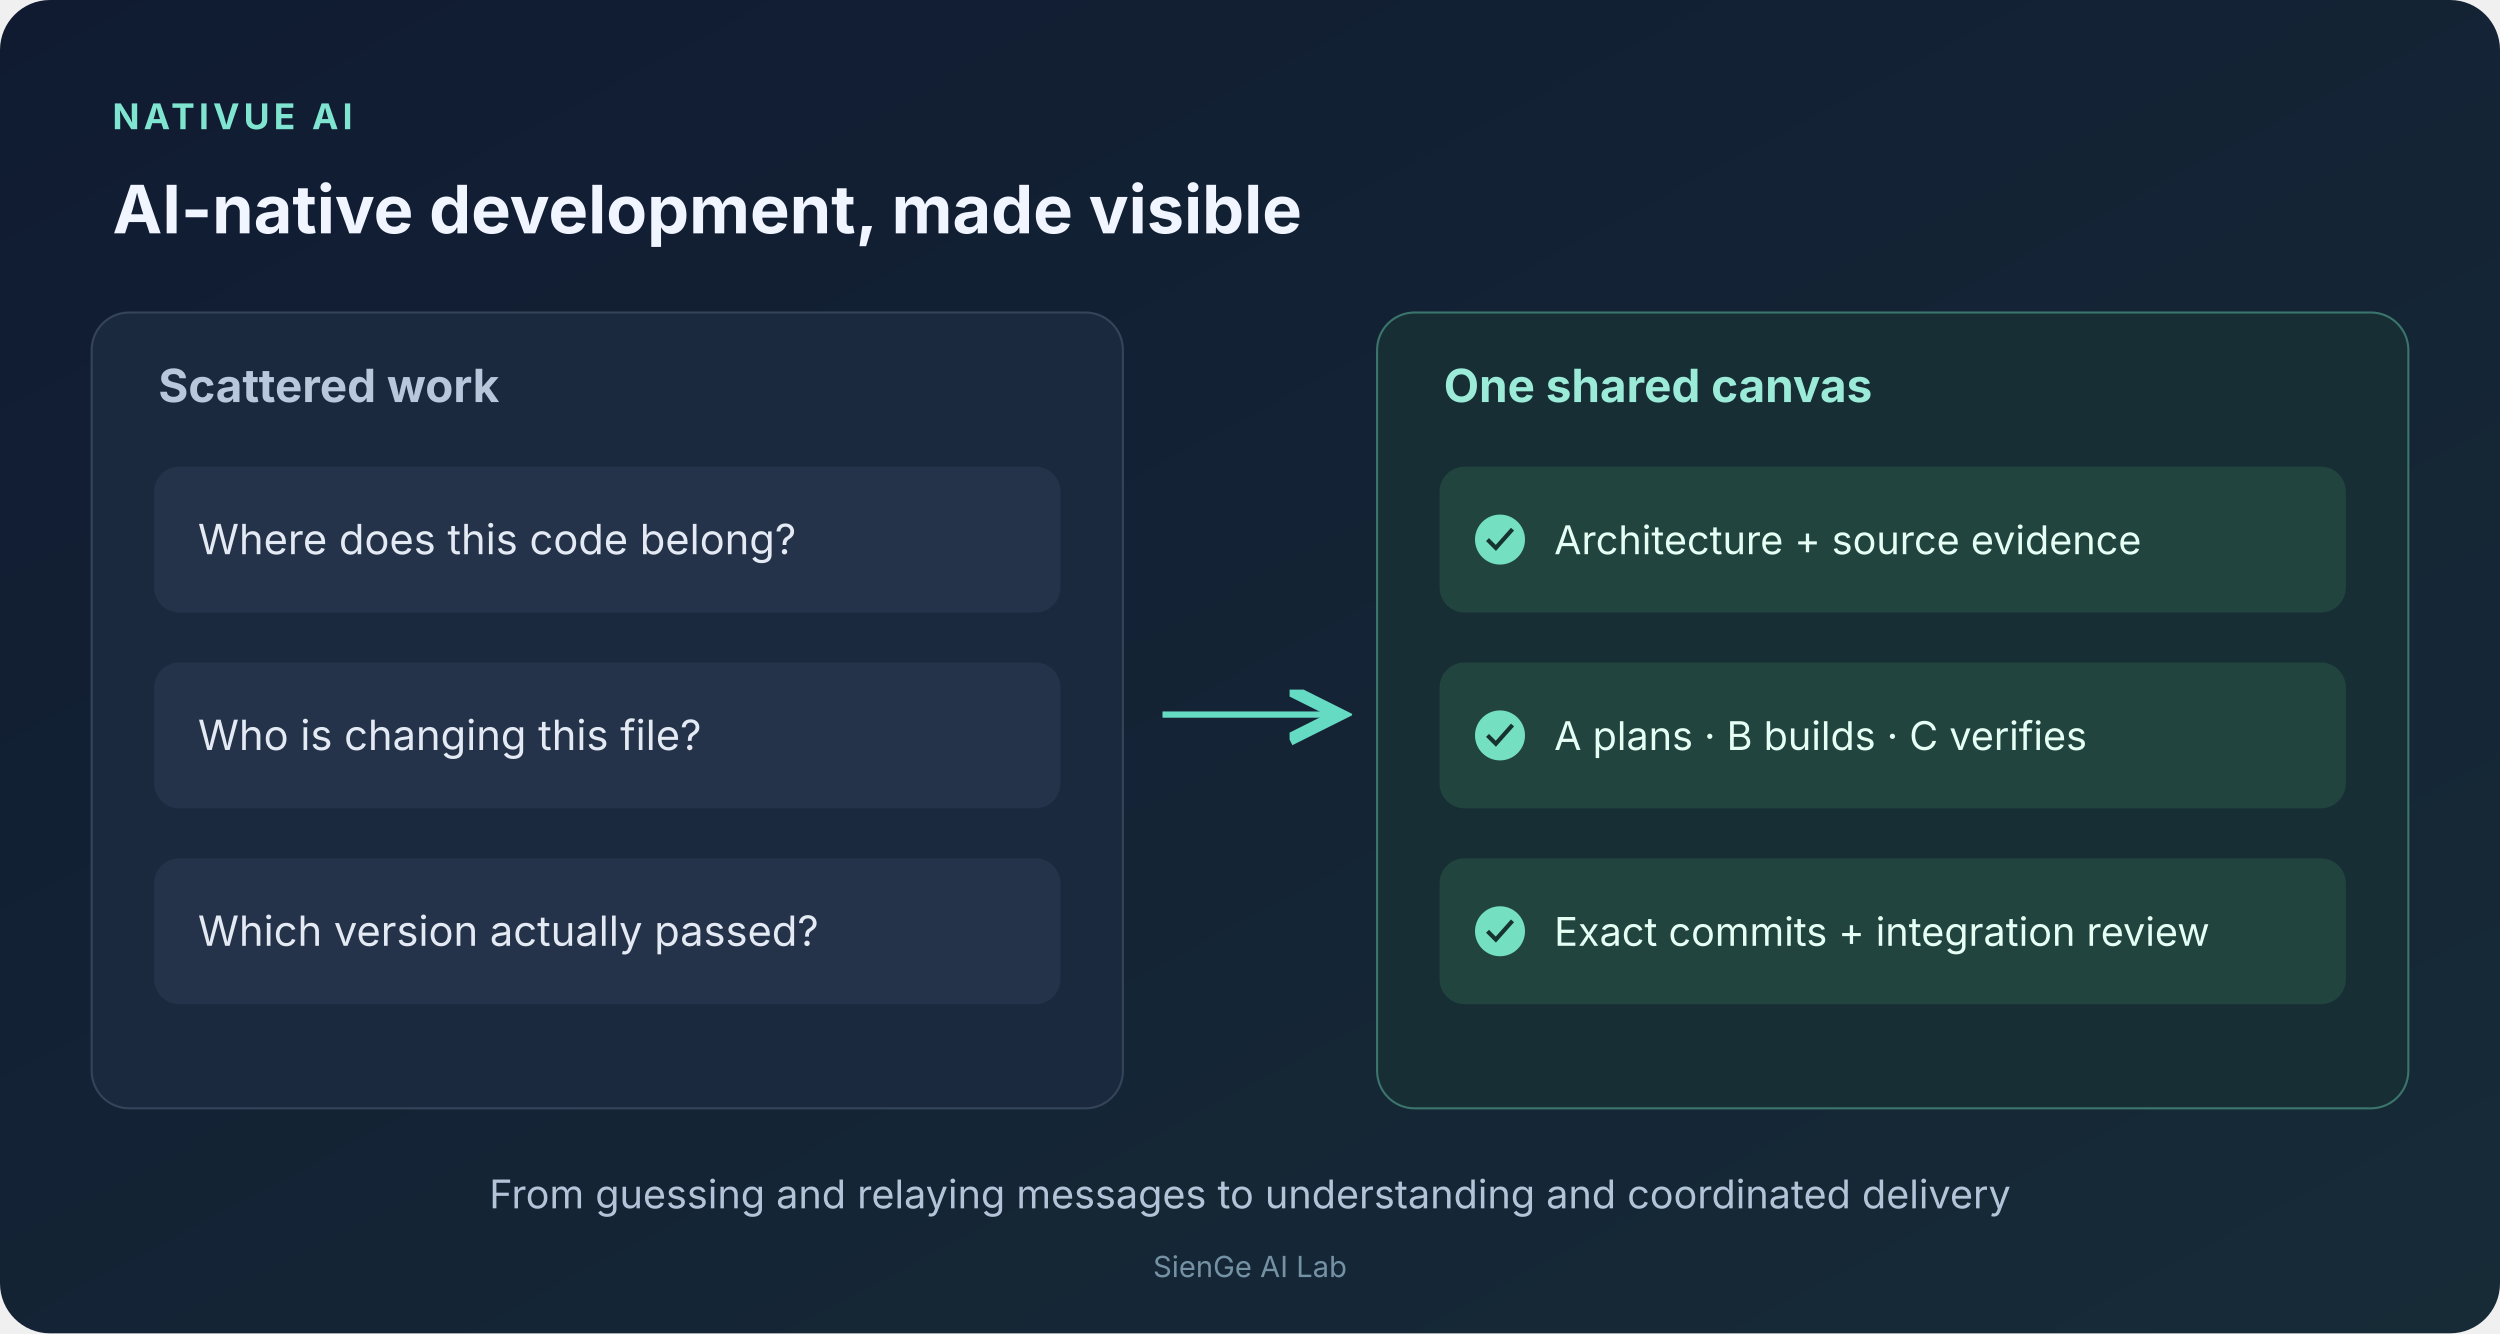
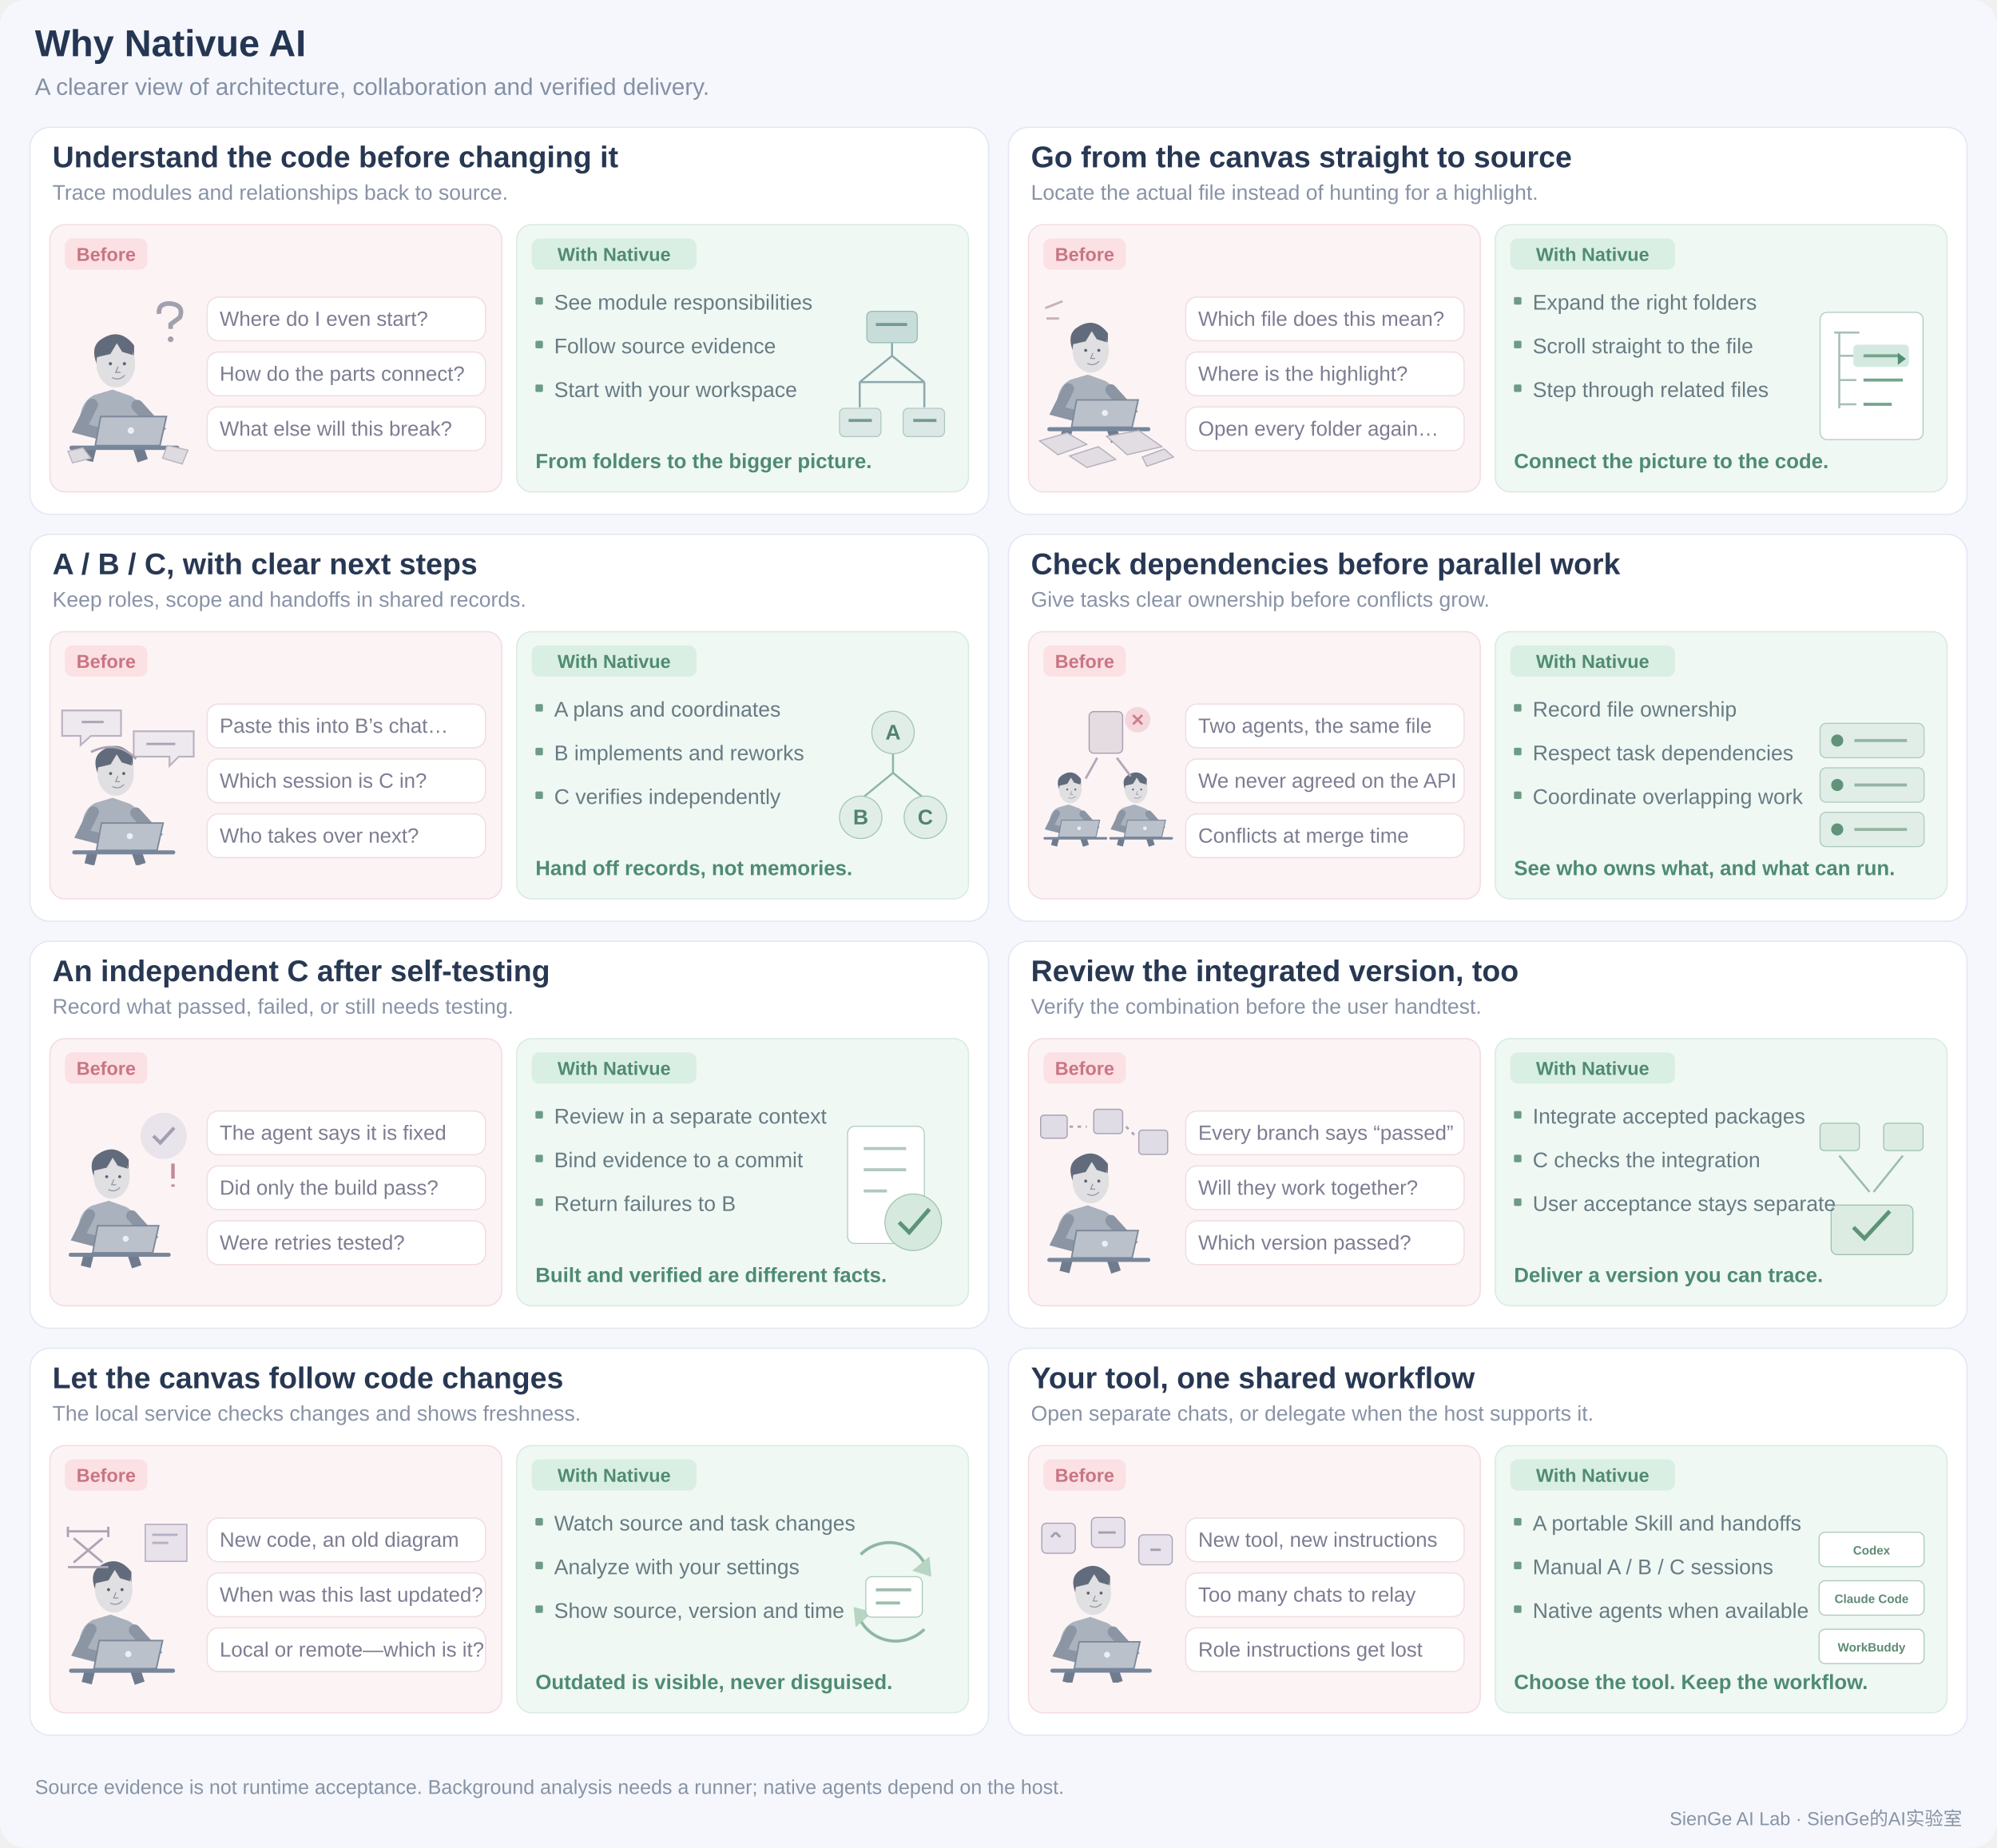
- <svg xmlns="http://www.w3.org/2000/svg" width="1200" height="640" viewBox="0 0 1200 640" role="img" aria-labelledby="title desc">
+ <svg xmlns="http://www.w3.org/2000/svg" width="1600" height="1480" viewBox="0 0 1600 1480" role="img" aria-labelledby="title desc" xml:lang="en">
  <defs>
-     <linearGradient id="bg" x2="1" y2="1">
-       <stop stop-color="#101b32" />
-       <stop offset="1" stop-color="#172b37" />
-     </linearGradient>
-     <marker id="arrow" markerWidth="10" markerHeight="10" refX="7" refY="4" orient="auto">
-       <path d="M0 0L8 4L0 8" fill="none" stroke="#66dbc4" stroke-width="2" />
-     </marker>
+     <symbol id="person" viewBox="0 0 120 130">
+       <path d="M20 103Q17 77 33 69L50 64 67 70Q81 77 83 105" fill="#a9b2bd" />
+       <path d="M38 46Q27 25 40 17Q57 6 70 23L70 43" fill="#616b7b" />
+       <ellipse cx="53" cy="40" rx="18" ry="22" fill="#e0dfe1" />
+       <path d="M35 34Q36 16 55 17Q68 19 69 32L59 29 54 21 48 31Z" fill="#616b7b" />
+       <circle cx="48" cy="40" r="1.5" fill="#596174" />
+       <circle cx="61" cy="40" r="1.5" fill="#596174" />
+       <path d="M50 53Q56 56 61 51M55 43L53 48 57 48" stroke="#9095a1" fill="none" stroke-linecap="round" />
+       <path d="M31 78L20 100 43 106M73 79L91 99 74 108" stroke="#8b95a3" stroke-width="11" fill="none" stroke-linecap="round" />
+       <path d="M30 118L27 130M74 118L78 130" stroke="#707c8e" stroke-width="10" />
+       <path d="M39 89H100L94 116H34Z" fill="#bac1cb" stroke="#7c899a" stroke-width="1.5" />
+       <circle cx="67" cy="102" r="3" fill="#eaf0f6" />
+       <path d="M12 118H110" stroke="#77869b" stroke-width="4" stroke-linecap="round" />
+     </symbol>
+     <symbol id="lost" viewBox="0 0 120 150">
+       <use href="#person" x="0" y="20" width="112" height="125" />
+       <path d="M87 16Q86 7 96 7Q109 8 105 19L97 25V29" stroke="#a1a0ad" stroke-width="4" fill="none" />
+       <circle cx="97" cy="38" r="2.5" fill="#a1a0ad" />
+       <path d="M8 135l13-3 7 9-16 4ZM94 130l18 4-5 12-17-5Z" fill="#dedbe0" stroke="#b8b3bf" />
+     </symbol>
+     <symbol id="papers" viewBox="0 0 120 150">
+       <use href="#person" x="0" y="10" width="105" height="119" />
+       <g fill="#e1dde3" stroke="#b4aeba">
+         <path d="M2 126l24-7 17 10-25 9Z" />
+         <path d="M28 139l25-8 15 11-25 7Z" />
+         <path d="M60 122l28-5 20 14-30 7Z" />
+         <path d="M91 140l19-7 8 7-23 8Z" />
+       </g>
+       <path d="M7 11L22 5M8 20H19" stroke="#c6b2bc" stroke-width="2" />
+     </symbol>
+     <symbol id="relay" viewBox="0 0 120 150">
+       <use href="#person" x="3" y="26" width="105" height="115" />
+       <g fill="#eee9ef" stroke="#b9b2c0" stroke-width="1.5">
+         <path d="M3 7H54V29H28L19 37V29H3Z" />
+         <path d="M65 25H117V47H104L96 55V47H65Z" />
+       </g>
+       <path d="M20 17H39M76 36H101M28 43Q51 32 67 49" fill="none" stroke="#aaa3b2" stroke-width="2" />
+     </symbol>
+     <symbol id="collision" viewBox="0 0 120 150">
+       <use href="#person" x="0" y="39" width="65" height="100" />
+       <use href="#person" x="57" y="39" width="65" height="100" />
+       <rect x="45" y="8" width="29" height="36" rx="4" fill="#e5dce2" stroke="#a7a0b1" />
+       <path d="M42 66L52 48M81 64L69 48" stroke="#b2a8b7" stroke-width="2" />
+       <circle cx="87" cy="15" r="11" fill="#f4d7dd" />
+       <path d="M83 11l8 8m0-8l-8 8" stroke="#cf7d8a" stroke-width="2" />
+     </symbol>
+     <symbol id="uncertain" viewBox="0 0 120 150">
+       <use href="#person" x="0" y="20" width="104" height="120" />
+       <circle cx="91" cy="23" r="20" fill="#e9e3eb" />
+       <path d="M82 23l6 6 12-13" fill="none" stroke="#a0a1b0" stroke-width="3" />
+       <path d="M99 47v13m0 5v2" stroke="#bf8a99" stroke-width="3" />
+     </symbol>
+     <symbol id="pieces" viewBox="0 0 120 150">
+       <use href="#person" x="0" y="24" width="105" height="120" />
+       <g fill="#e0dce5" stroke="#a7a0b2">
+         <rect x="3" y="5" width="23" height="20" rx="3" />
+         <rect x="49" y="0" width="25" height="21" rx="3" />
+         <rect x="88" y="18" width="25" height="21" rx="3" />
+       </g>
+       <path d="M28 15H43M77 15l9 9" stroke="#afa4b8" stroke-width="2" stroke-dasharray="3 4" />
+     </symbol>
+     <symbol id="stale" viewBox="0 0 120 150">
+       <use href="#person" x="0" y="26" width="108" height="120" />
+       <path d="M8 13H43M8 9v9m35-9v9M13 19l25 21M38 19L13 40M8 44H43" fill="none" stroke="#aca5b7" stroke-width="2" />
+       <path d="M75 7h36v32H75Z" fill="#e8e2eb" stroke="#b1a7bb" />
+       <path d="M81 16h22m-22 7h14" stroke="#b9afc4" stroke-width="2" />
+     </symbol>
+     <symbol id="tools" viewBox="0 0 120 150">
+       <use href="#person" x="2" y="32" width="105" height="112" />
+       <g fill="#e7e2eb" stroke="#aaa3b5">
+         <rect x="4" y="6" width="29" height="26" rx="4" />
+         <rect x="47" y="1" width="29" height="26" rx="4" />
+         <rect x="88" y="16" width="29" height="26" rx="4" />
+       </g>
+       <path d="M12 18l4-4m0 0l4 4m33-4h15M98 29h9" stroke="#a59daf" stroke-width="2" />
+     </symbol>
+     <symbol id="architecture" viewBox="0 0 110 150">
+       <path d="M54 29v25M22 80h64M22 80v25m64-25v25M54 54L22 80m32-26l32 26" fill="none" stroke="#8da8ac" stroke-width="2" />
+       <rect x="29" y="10" width="50" height="31" rx="5" fill="#c8ddd9" stroke="#92b9b0" />
+       <rect x="2" y="106" width="41" height="28" rx="5" fill="#dce8e6" stroke="#acc7c1" />
+       <rect x="65" y="106" width="41" height="28" rx="5" fill="#dce8e6" stroke="#acc7c1" />
+       <path d="M38 23h31M11 118h23m41 0h23" stroke="#749b91" stroke-width="3" />
+     </symbol>
+     <symbol id="source" viewBox="0 0 110 150">
+       <rect x="4" y="11" width="102" height="126" rx="7" fill="#fff" stroke="#adc9c2" />
+       <path d="M18 31h25m-20 0v75m0-52h17m-17 24h17m-17 24h17" stroke="#a5bdb9" stroke-width="2" />
+       <rect x="37" y="43" width="55" height="22" rx="4" fill="#d4eae0" />
+       <path d="M47 54h35m-35 24h39m-39 24h28" stroke="#75a58d" stroke-width="3" />
+       <path d="M89 57l-8-6v12Z" fill="#538c75" />
+     </symbol>
+     <symbol id="roles" viewBox="0 0 110 150">
+       <path d="M55 35v29M55 64L22 91m33-27l33 27" fill="none" stroke="#8cb6a9" stroke-width="2" />
+       <g fill="#e1eee8" stroke="#9fc4b6">
+         <circle cx="55" cy="24" r="21" />
+         <circle cx="23" cy="108" r="21" />
+         <circle cx="87" cy="108" r="21" />
+       </g>
+       <g font-size="21" font-weight="700" fill="#51836f" text-anchor="middle">
+         <text x="55" y="31">A</text>
+         <text x="23" y="115">B</text>
+         <text x="87" y="115">C</text>
+       </g>
+     </symbol>
+     <symbol id="lanes" viewBox="0 0 110 150">
+       <g fill="#e0eee7" stroke="#aac9bb">
+         <rect x="4" y="15" width="103" height="34" rx="6" />
+         <rect x="4" y="59" width="103" height="34" rx="6" />
+         <rect x="4" y="103" width="103" height="34" rx="6" />
+       </g>
+       <g fill="#61937b">
+         <circle cx="21" cy="32" r="6" />
+         <circle cx="21" cy="76" r="6" />
+         <circle cx="21" cy="120" r="6" />
+       </g>
+       <path d="M38 32h52m-52 44h52m-52 44h52" stroke="#94b5a4" stroke-width="3" />
+     </symbol>
+     <symbol id="review" viewBox="0 0 110 150">
+       <rect x="10" y="11" width="76" height="116" rx="7" fill="#fff" stroke="#afc9c0" />
+       <path d="M26 33h42m-42 21h42m-42 21h23" stroke="#b1c7be" stroke-width="3" />
+       <circle cx="75" cy="106" r="28" fill="#d5e9de" stroke="#9fc3af" />
+       <path d="M61 106l10 10 20-23" stroke="#5e9378" stroke-width="4" fill="none" />
+     </symbol>
+     <symbol id="integration" viewBox="0 0 110 150">
+       <g fill="#dcece3" stroke="#9abfaa">
+         <rect x="4" y="8" width="39" height="27" rx="4" />
+         <rect x="67" y="8" width="39" height="27" rx="4" />
+         <rect x="15" y="89" width="81" height="49" rx="6" />
+       </g>
+       <path d="M23 40l30 36m33-36L57 76" stroke="#9bbaab" stroke-width="2" />
+       <path d="M37 111l11 11 25-27" stroke="#5e9378" stroke-width="4" fill="none" />
+     </symbol>
+     <symbol id="refresh" viewBox="0 0 110 150">
+       <path d="M23 32a40 40 0 0 1 67 18m-4 56a40 40 0 0 1-67-18" fill="none" stroke="#8fb7a6" stroke-width="3" />
+       <path d="M91 34l2 20-19-6M18 104l-2-20 19 5" fill="#b6d5c3" />
+       <rect x="28" y="54" width="56" height="40" rx="6" fill="#fff" stroke="#a9c8b9" />
+       <path d="M38 67h35m-35 13h24" stroke="#9bbfac" stroke-width="3" />
+     </symbol>
+     <symbol id="portable" viewBox="0 0 110 150">
+       <g fill="#fff" stroke="#a8c7b7">
+         <rect x="3" y="10" width="104" height="34" rx="6" />
+         <rect x="3" y="58" width="104" height="34" rx="6" />
+         <rect x="3" y="106" width="104" height="34" rx="6" />
+       </g>
+       <g fill="#5d8b74" font-size="12" text-anchor="middle" font-weight="600">
+         <text x="55" y="32">Codex</text>
+         <text x="55" y="80">Claude Code</text>
+         <text x="55" y="128">WorkBuddy</text>
+       </g>
+     </symbol>
  </defs>
-   <rect width="1200" height="640" rx="24" fill="url(#bg)" />
-   <g font-family="Inter,Arial,PingFang SC,Microsoft YaHei,sans-serif">
-     <text x="54" y="62" fill="#80e5d0" font-size="17" font-weight="700" letter-spacing="2">NATIVUE AI</text>
-     <text x="54" y="112" fill="#f0f5ff" font-size="32" font-weight="700">AI-native development, made visible</text>
-     <rect x="44" y="150" width="495" height="382" rx="18" fill="#1b293e" stroke="#35445a" />
-     <rect x="661" y="150" width="495" height="382" rx="18" fill="#172e35" stroke="#3b756c" />
-     <text x="76" y="193" fill="#b9c7da" font-size="22" font-weight="700">Scattered work</text>
-     <text x="693" y="193" fill="#9cebd9" font-size="22" font-weight="700">One shared canvas</text>
-     <path d="M558 343H640" stroke="#66dbc4" stroke-width="3" marker-end="url(#arrow)" />
-     <rect x="74" y="224" width="435" height="70" rx="12" fill="#243349" />
-     <text x="95" y="266" fill="#e4eaf4" font-size="20">Where does this code belong?</text>
-     <rect x="691" y="224" width="435" height="70" rx="12" fill="#22443f" />
-     <circle cx="720" cy="259" r="12" fill="#75dfc2" />
-     <path d="M714 259l4 4 8-9" fill="none" stroke="#17332f" stroke-width="2" />
-     <text x="746" y="266" fill="#e5fff5" font-size="19">Architecture + source evidence</text>
-     <rect x="74" y="318" width="435" height="70" rx="12" fill="#243349" />
-     <text x="95" y="360" fill="#e4eaf4" font-size="20">Who is changing this file?</text>
-     <rect x="691" y="318" width="435" height="70" rx="12" fill="#22443f" />
-     <circle cx="720" cy="353" r="12" fill="#75dfc2" />
-     <path d="M714 353l4 4 8-9" fill="none" stroke="#17332f" stroke-width="2" />
-     <text x="746" y="360" fill="#e5fff5" font-size="19">A plans · B builds · C verifies</text>
-     <rect x="74" y="412" width="435" height="70" rx="12" fill="#243349" />
-     <text x="95" y="454" fill="#e4eaf4" font-size="20">Which version actually passed?</text>
-     <rect x="691" y="412" width="435" height="70" rx="12" fill="#22443f" />
-     <circle cx="720" cy="447" r="12" fill="#75dfc2" />
-     <path d="M714 447l4 4 8-9" fill="none" stroke="#17332f" stroke-width="2" />
-     <text x="746" y="454" fill="#e5fff5" font-size="19">Exact commits + integration review</text>
-     <text x="600" y="580" text-anchor="middle" fill="#b3c4d8" font-size="19">From guessing and relaying messages to understanding and coordinated delivery</text>
-     <text x="600" y="613" text-anchor="middle" fill="#7592a5" font-size="14">SienGe AI Lab</text>
+   <rect width="1600" height="1480" rx="20" fill="#f5f7fc" />
+   <g font-family="-apple-system,BlinkMacSystemFont,Segoe UI,PingFang SC,Microsoft YaHei,Arial,sans-serif">
+     <text x="28" y="45" font-size="30" fill="#253653" font-weight="700">Why Nativue AI</text>
+     <text x="28" y="76" font-size="19" fill="#8490a5">A clearer view of architecture, collaboration and verified delivery.</text>
+     <g transform="translate(24 102)" data-card="1">
+       <rect width="768" height="310" rx="16" fill="#ffffff" stroke="#e1e7f2" />
+       <text x="18" y="32" font-size="24" fill="#283853" font-weight="650">Understand the code before changing it</text>
+       <text x="18" y="58" font-size="17" fill="#8992a6">Trace modules and relationships back to source.</text>
+       <g transform="translate(16 78)" data-panel="before">
+         <rect width="362" height="214" rx="12" fill="#fcf3f4" stroke="#f2dce2" />
+         <rect x="12" y="11" width="66" height="25" rx="6" fill="#fbe0e4" />
+         <text x="45" y="29" font-size="15" fill="#c97583" font-weight="600" text-anchor="middle">Before</text>
+         <use href="#lost" x="7" y="51" width="111" height="150" />
+         <rect x="126" y="58" width="223" height="35" rx="9" fill="#ffffff" stroke="#f0dde3" />
+         <text x="136" y="81" font-size="16.5" fill="#7c7d91">Where do I even start?</text>
+         <rect x="126" y="102" width="223" height="35" rx="9" fill="#ffffff" stroke="#f0dde3" />
+         <text x="136" y="125" font-size="16.5" fill="#7c7d91">How do the parts connect?</text>
+         <rect x="126" y="146" width="223" height="35" rx="9" fill="#ffffff" stroke="#f0dde3" />
+         <text x="136" y="169" font-size="16.5" fill="#7c7d91">What else will this break?</text>
+       </g>
+       <g transform="translate(390 78)" data-panel="after">
+         <rect width="362" height="214" rx="12" fill="#eff8f3" stroke="#d8ebe1" />
+         <rect x="12" y="11" width="132" height="25" rx="6" fill="#d9efe4" />
+         <text x="78" y="29" font-size="15" fill="#508b70" font-weight="600" text-anchor="middle">With Nativue</text>
+         <use href="#architecture" x="257" y="58" width="89" height="128" />
+         <rect x="15" y="58" width="6" height="6" rx="1" fill="#6d9b86" />
+         <text x="30" y="68" font-size="17" fill="#687b83">See module responsibilities</text>
+         <rect x="15" y="93" width="6" height="6" rx="1" fill="#6d9b86" />
+         <text x="30" y="103" font-size="17" fill="#687b83">Follow source evidence</text>
+         <rect x="15" y="128" width="6" height="6" rx="1" fill="#6d9b86" />
+         <text x="30" y="138" font-size="17" fill="#687b83">Start with your workspace</text>
+         <text x="15" y="195" font-size="16.5" fill="#4e8b72" font-weight="600">From folders to the bigger picture.</text>
+       </g>
+     </g>
+     <g transform="translate(808 102)" data-card="2">
+       <rect width="768" height="310" rx="16" fill="#ffffff" stroke="#e1e7f2" />
+       <text x="18" y="32" font-size="24" fill="#283853" font-weight="650">Go from the canvas straight to source</text>
+       <text x="18" y="58" font-size="17" fill="#8992a6">Locate the actual file instead of hunting for a highlight.</text>
+       <g transform="translate(16 78)" data-panel="before">
+         <rect width="362" height="214" rx="12" fill="#fcf3f4" stroke="#f2dce2" />
+         <rect x="12" y="11" width="66" height="25" rx="6" fill="#fbe0e4" />
+         <text x="45" y="29" font-size="15" fill="#c97583" font-weight="600" text-anchor="middle">Before</text>
+         <use href="#papers" x="7" y="51" width="111" height="150" />
+         <rect x="126" y="58" width="223" height="35" rx="9" fill="#ffffff" stroke="#f0dde3" />
+         <text x="136" y="81" font-size="16.5" fill="#7c7d91">Which file does this mean?</text>
+         <rect x="126" y="102" width="223" height="35" rx="9" fill="#ffffff" stroke="#f0dde3" />
+         <text x="136" y="125" font-size="16.5" fill="#7c7d91">Where is the highlight?</text>
+         <rect x="126" y="146" width="223" height="35" rx="9" fill="#ffffff" stroke="#f0dde3" />
+         <text x="136" y="169" font-size="16.5" fill="#7c7d91">Open every folder again…</text>
+       </g>
+       <g transform="translate(390 78)" data-panel="after">
+         <rect width="362" height="214" rx="12" fill="#eff8f3" stroke="#d8ebe1" />
+         <rect x="12" y="11" width="132" height="25" rx="6" fill="#d9efe4" />
+         <text x="78" y="29" font-size="15" fill="#508b70" font-weight="600" text-anchor="middle">With Nativue</text>
+         <use href="#source" x="257" y="58" width="89" height="128" />
+         <rect x="15" y="58" width="6" height="6" rx="1" fill="#6d9b86" />
+         <text x="30" y="68" font-size="17" fill="#687b83">Expand the right folders</text>
+         <rect x="15" y="93" width="6" height="6" rx="1" fill="#6d9b86" />
+         <text x="30" y="103" font-size="17" fill="#687b83">Scroll straight to the file</text>
+         <rect x="15" y="128" width="6" height="6" rx="1" fill="#6d9b86" />
+         <text x="30" y="138" font-size="17" fill="#687b83">Step through related files</text>
+         <text x="15" y="195" font-size="16.5" fill="#4e8b72" font-weight="600">Connect the picture to the code.</text>
+       </g>
+     </g>
+     <g transform="translate(24 428)" data-card="3">
+       <rect width="768" height="310" rx="16" fill="#ffffff" stroke="#e1e7f2" />
+       <text x="18" y="32" font-size="24" fill="#283853" font-weight="650">A / B / C, with clear next steps</text>
+       <text x="18" y="58" font-size="17" fill="#8992a6">Keep roles, scope and handoffs in shared records.</text>
+       <g transform="translate(16 78)" data-panel="before">
+         <rect width="362" height="214" rx="12" fill="#fcf3f4" stroke="#f2dce2" />
+         <rect x="12" y="11" width="66" height="25" rx="6" fill="#fbe0e4" />
+         <text x="45" y="29" font-size="15" fill="#c97583" font-weight="600" text-anchor="middle">Before</text>
+         <use href="#relay" x="7" y="51" width="111" height="150" />
+         <rect x="126" y="58" width="223" height="35" rx="9" fill="#ffffff" stroke="#f0dde3" />
+         <text x="136" y="81" font-size="16.5" fill="#7c7d91">Paste this into B’s chat…</text>
+         <rect x="126" y="102" width="223" height="35" rx="9" fill="#ffffff" stroke="#f0dde3" />
+         <text x="136" y="125" font-size="16.5" fill="#7c7d91">Which session is C in?</text>
+         <rect x="126" y="146" width="223" height="35" rx="9" fill="#ffffff" stroke="#f0dde3" />
+         <text x="136" y="169" font-size="16.5" fill="#7c7d91">Who takes over next?</text>
+       </g>
+       <g transform="translate(390 78)" data-panel="after">
+         <rect width="362" height="214" rx="12" fill="#eff8f3" stroke="#d8ebe1" />
+         <rect x="12" y="11" width="132" height="25" rx="6" fill="#d9efe4" />
+         <text x="78" y="29" font-size="15" fill="#508b70" font-weight="600" text-anchor="middle">With Nativue</text>
+         <use href="#roles" x="257" y="58" width="89" height="128" />
+         <rect x="15" y="58" width="6" height="6" rx="1" fill="#6d9b86" />
+         <text x="30" y="68" font-size="17" fill="#687b83">A plans and coordinates</text>
+         <rect x="15" y="93" width="6" height="6" rx="1" fill="#6d9b86" />
+         <text x="30" y="103" font-size="17" fill="#687b83">B implements and reworks</text>
+         <rect x="15" y="128" width="6" height="6" rx="1" fill="#6d9b86" />
+         <text x="30" y="138" font-size="17" fill="#687b83">C verifies independently</text>
+         <text x="15" y="195" font-size="16.5" fill="#4e8b72" font-weight="600">Hand off records, not memories.</text>
+       </g>
+     </g>
+     <g transform="translate(808 428)" data-card="4">
+       <rect width="768" height="310" rx="16" fill="#ffffff" stroke="#e1e7f2" />
+       <text x="18" y="32" font-size="24" fill="#283853" font-weight="650">Check dependencies before parallel work</text>
+       <text x="18" y="58" font-size="17" fill="#8992a6">Give tasks clear ownership before conflicts grow.</text>
+       <g transform="translate(16 78)" data-panel="before">
+         <rect width="362" height="214" rx="12" fill="#fcf3f4" stroke="#f2dce2" />
+         <rect x="12" y="11" width="66" height="25" rx="6" fill="#fbe0e4" />
+         <text x="45" y="29" font-size="15" fill="#c97583" font-weight="600" text-anchor="middle">Before</text>
+         <use href="#collision" x="7" y="51" width="111" height="150" />
+         <rect x="126" y="58" width="223" height="35" rx="9" fill="#ffffff" stroke="#f0dde3" />
+         <text x="136" y="81" font-size="16.5" fill="#7c7d91">Two agents, the same file</text>
+         <rect x="126" y="102" width="223" height="35" rx="9" fill="#ffffff" stroke="#f0dde3" />
+         <text x="136" y="125" font-size="16.5" fill="#7c7d91">We never agreed on the API</text>
+         <rect x="126" y="146" width="223" height="35" rx="9" fill="#ffffff" stroke="#f0dde3" />
+         <text x="136" y="169" font-size="16.5" fill="#7c7d91">Conflicts at merge time</text>
+       </g>
+       <g transform="translate(390 78)" data-panel="after">
+         <rect width="362" height="214" rx="12" fill="#eff8f3" stroke="#d8ebe1" />
+         <rect x="12" y="11" width="132" height="25" rx="6" fill="#d9efe4" />
+         <text x="78" y="29" font-size="15" fill="#508b70" font-weight="600" text-anchor="middle">With Nativue</text>
+         <use href="#lanes" x="257" y="58" width="89" height="128" />
+         <rect x="15" y="58" width="6" height="6" rx="1" fill="#6d9b86" />
+         <text x="30" y="68" font-size="17" fill="#687b83">Record file ownership</text>
+         <rect x="15" y="93" width="6" height="6" rx="1" fill="#6d9b86" />
+         <text x="30" y="103" font-size="17" fill="#687b83">Respect task dependencies</text>
+         <rect x="15" y="128" width="6" height="6" rx="1" fill="#6d9b86" />
+         <text x="30" y="138" font-size="17" fill="#687b83">Coordinate overlapping work</text>
+         <text x="15" y="195" font-size="16.5" fill="#4e8b72" font-weight="600">See who owns what, and what can run.</text>
+       </g>
+     </g>
+     <g transform="translate(24 754)" data-card="5">
+       <rect width="768" height="310" rx="16" fill="#ffffff" stroke="#e1e7f2" />
+       <text x="18" y="32" font-size="24" fill="#283853" font-weight="650">An independent C after self-testing</text>
+       <text x="18" y="58" font-size="17" fill="#8992a6">Record what passed, failed, or still needs testing.</text>
+       <g transform="translate(16 78)" data-panel="before">
+         <rect width="362" height="214" rx="12" fill="#fcf3f4" stroke="#f2dce2" />
+         <rect x="12" y="11" width="66" height="25" rx="6" fill="#fbe0e4" />
+         <text x="45" y="29" font-size="15" fill="#c97583" font-weight="600" text-anchor="middle">Before</text>
+         <use href="#uncertain" x="7" y="51" width="111" height="150" />
+         <rect x="126" y="58" width="223" height="35" rx="9" fill="#ffffff" stroke="#f0dde3" />
+         <text x="136" y="81" font-size="16.5" fill="#7c7d91">The agent says it is fixed</text>
+         <rect x="126" y="102" width="223" height="35" rx="9" fill="#ffffff" stroke="#f0dde3" />
+         <text x="136" y="125" font-size="16.5" fill="#7c7d91">Did only the build pass?</text>
+         <rect x="126" y="146" width="223" height="35" rx="9" fill="#ffffff" stroke="#f0dde3" />
+         <text x="136" y="169" font-size="16.5" fill="#7c7d91">Were retries tested?</text>
+       </g>
+       <g transform="translate(390 78)" data-panel="after">
+         <rect width="362" height="214" rx="12" fill="#eff8f3" stroke="#d8ebe1" />
+         <rect x="12" y="11" width="132" height="25" rx="6" fill="#d9efe4" />
+         <text x="78" y="29" font-size="15" fill="#508b70" font-weight="600" text-anchor="middle">With Nativue</text>
+         <use href="#review" x="257" y="58" width="89" height="128" />
+         <rect x="15" y="58" width="6" height="6" rx="1" fill="#6d9b86" />
+         <text x="30" y="68" font-size="17" fill="#687b83">Review in a separate context</text>
+         <rect x="15" y="93" width="6" height="6" rx="1" fill="#6d9b86" />
+         <text x="30" y="103" font-size="17" fill="#687b83">Bind evidence to a commit</text>
+         <rect x="15" y="128" width="6" height="6" rx="1" fill="#6d9b86" />
+         <text x="30" y="138" font-size="17" fill="#687b83">Return failures to B</text>
+         <text x="15" y="195" font-size="16.5" fill="#4e8b72" font-weight="600">Built and verified are different facts.</text>
+       </g>
+     </g>
+     <g transform="translate(808 754)" data-card="6">
+       <rect width="768" height="310" rx="16" fill="#ffffff" stroke="#e1e7f2" />
+       <text x="18" y="32" font-size="24" fill="#283853" font-weight="650">Review the integrated version, too</text>
+       <text x="18" y="58" font-size="17" fill="#8992a6">Verify the combination before the user handtest.</text>
+       <g transform="translate(16 78)" data-panel="before">
+         <rect width="362" height="214" rx="12" fill="#fcf3f4" stroke="#f2dce2" />
+         <rect x="12" y="11" width="66" height="25" rx="6" fill="#fbe0e4" />
+         <text x="45" y="29" font-size="15" fill="#c97583" font-weight="600" text-anchor="middle">Before</text>
+         <use href="#pieces" x="7" y="51" width="111" height="150" />
+         <rect x="126" y="58" width="223" height="35" rx="9" fill="#ffffff" stroke="#f0dde3" />
+         <text x="136" y="81" font-size="16.5" fill="#7c7d91">Every branch says “passed”</text>
+         <rect x="126" y="102" width="223" height="35" rx="9" fill="#ffffff" stroke="#f0dde3" />
+         <text x="136" y="125" font-size="16.5" fill="#7c7d91">Will they work together?</text>
+         <rect x="126" y="146" width="223" height="35" rx="9" fill="#ffffff" stroke="#f0dde3" />
+         <text x="136" y="169" font-size="16.5" fill="#7c7d91">Which version passed?</text>
+       </g>
+       <g transform="translate(390 78)" data-panel="after">
+         <rect width="362" height="214" rx="12" fill="#eff8f3" stroke="#d8ebe1" />
+         <rect x="12" y="11" width="132" height="25" rx="6" fill="#d9efe4" />
+         <text x="78" y="29" font-size="15" fill="#508b70" font-weight="600" text-anchor="middle">With Nativue</text>
+         <use href="#integration" x="257" y="58" width="89" height="128" />
+         <rect x="15" y="58" width="6" height="6" rx="1" fill="#6d9b86" />
+         <text x="30" y="68" font-size="17" fill="#687b83">Integrate accepted packages</text>
+         <rect x="15" y="93" width="6" height="6" rx="1" fill="#6d9b86" />
+         <text x="30" y="103" font-size="17" fill="#687b83">C checks the integration</text>
+         <rect x="15" y="128" width="6" height="6" rx="1" fill="#6d9b86" />
+         <text x="30" y="138" font-size="17" fill="#687b83">User acceptance stays separate</text>
+         <text x="15" y="195" font-size="16.5" fill="#4e8b72" font-weight="600">Deliver a version you can trace.</text>
+       </g>
+     </g>
+     <g transform="translate(24 1080)" data-card="7">
+       <rect width="768" height="310" rx="16" fill="#ffffff" stroke="#e1e7f2" />
+       <text x="18" y="32" font-size="24" fill="#283853" font-weight="650">Let the canvas follow code changes</text>
+       <text x="18" y="58" font-size="17" fill="#8992a6">The local service checks changes and shows freshness.</text>
+       <g transform="translate(16 78)" data-panel="before">
+         <rect width="362" height="214" rx="12" fill="#fcf3f4" stroke="#f2dce2" />
+         <rect x="12" y="11" width="66" height="25" rx="6" fill="#fbe0e4" />
+         <text x="45" y="29" font-size="15" fill="#c97583" font-weight="600" text-anchor="middle">Before</text>
+         <use href="#stale" x="7" y="51" width="111" height="150" />
+         <rect x="126" y="58" width="223" height="35" rx="9" fill="#ffffff" stroke="#f0dde3" />
+         <text x="136" y="81" font-size="16.5" fill="#7c7d91">New code, an old diagram</text>
+         <rect x="126" y="102" width="223" height="35" rx="9" fill="#ffffff" stroke="#f0dde3" />
+         <text x="136" y="125" font-size="16.5" fill="#7c7d91">When was this last updated?</text>
+         <rect x="126" y="146" width="223" height="35" rx="9" fill="#ffffff" stroke="#f0dde3" />
+         <text x="136" y="169" font-size="16.5" fill="#7c7d91">Local or remote—which is it?</text>
+       </g>
+       <g transform="translate(390 78)" data-panel="after">
+         <rect width="362" height="214" rx="12" fill="#eff8f3" stroke="#d8ebe1" />
+         <rect x="12" y="11" width="132" height="25" rx="6" fill="#d9efe4" />
+         <text x="78" y="29" font-size="15" fill="#508b70" font-weight="600" text-anchor="middle">With Nativue</text>
+         <use href="#refresh" x="257" y="58" width="89" height="128" />
+         <rect x="15" y="58" width="6" height="6" rx="1" fill="#6d9b86" />
+         <text x="30" y="68" font-size="17" fill="#687b83">Watch source and task changes</text>
+         <rect x="15" y="93" width="6" height="6" rx="1" fill="#6d9b86" />
+         <text x="30" y="103" font-size="17" fill="#687b83">Analyze with your settings</text>
+         <rect x="15" y="128" width="6" height="6" rx="1" fill="#6d9b86" />
+         <text x="30" y="138" font-size="17" fill="#687b83">Show source, version and time</text>
+         <text x="15" y="195" font-size="16.5" fill="#4e8b72" font-weight="600">Outdated is visible, never disguised.</text>
+       </g>
+     </g>
+     <g transform="translate(808 1080)" data-card="8">
+       <rect width="768" height="310" rx="16" fill="#ffffff" stroke="#e1e7f2" />
+       <text x="18" y="32" font-size="24" fill="#283853" font-weight="650">Your tool, one shared workflow</text>
+       <text x="18" y="58" font-size="17" fill="#8992a6">Open separate chats, or delegate when the host supports it.</text>
+       <g transform="translate(16 78)" data-panel="before">
+         <rect width="362" height="214" rx="12" fill="#fcf3f4" stroke="#f2dce2" />
+         <rect x="12" y="11" width="66" height="25" rx="6" fill="#fbe0e4" />
+         <text x="45" y="29" font-size="15" fill="#c97583" font-weight="600" text-anchor="middle">Before</text>
+         <use href="#tools" x="7" y="51" width="111" height="150" />
+         <rect x="126" y="58" width="223" height="35" rx="9" fill="#ffffff" stroke="#f0dde3" />
+         <text x="136" y="81" font-size="16.5" fill="#7c7d91">New tool, new instructions</text>
+         <rect x="126" y="102" width="223" height="35" rx="9" fill="#ffffff" stroke="#f0dde3" />
+         <text x="136" y="125" font-size="16.5" fill="#7c7d91">Too many chats to relay</text>
+         <rect x="126" y="146" width="223" height="35" rx="9" fill="#ffffff" stroke="#f0dde3" />
+         <text x="136" y="169" font-size="16.5" fill="#7c7d91">Role instructions get lost</text>
+       </g>
+       <g transform="translate(390 78)" data-panel="after">
+         <rect width="362" height="214" rx="12" fill="#eff8f3" stroke="#d8ebe1" />
+         <rect x="12" y="11" width="132" height="25" rx="6" fill="#d9efe4" />
+         <text x="78" y="29" font-size="15" fill="#508b70" font-weight="600" text-anchor="middle">With Nativue</text>
+         <use href="#portable" x="257" y="58" width="89" height="128" />
+         <rect x="15" y="58" width="6" height="6" rx="1" fill="#6d9b86" />
+         <text x="30" y="68" font-size="17" fill="#687b83">A portable Skill and handoffs</text>
+         <rect x="15" y="93" width="6" height="6" rx="1" fill="#6d9b86" />
+         <text x="30" y="103" font-size="17" fill="#687b83">Manual A / B / C sessions</text>
+         <rect x="15" y="128" width="6" height="6" rx="1" fill="#6d9b86" />
+         <text x="30" y="138" font-size="17" fill="#687b83">Native agents when available</text>
+         <text x="15" y="195" font-size="16.5" fill="#4e8b72" font-weight="600">Choose the tool. Keep the workflow.</text>
+       </g>
+     </g>
+     <text x="28" y="1437" font-size="16" fill="#8793a5">Source evidence is not runtime acceptance. Background analysis needs a runner; native agents depend on the host.</text>
+     <text x="1572" y="1462" font-size="15" fill="#8793a5" text-anchor="end">SienGe AI Lab · SienGe的AI实验室</text>
  </g>
</svg>
